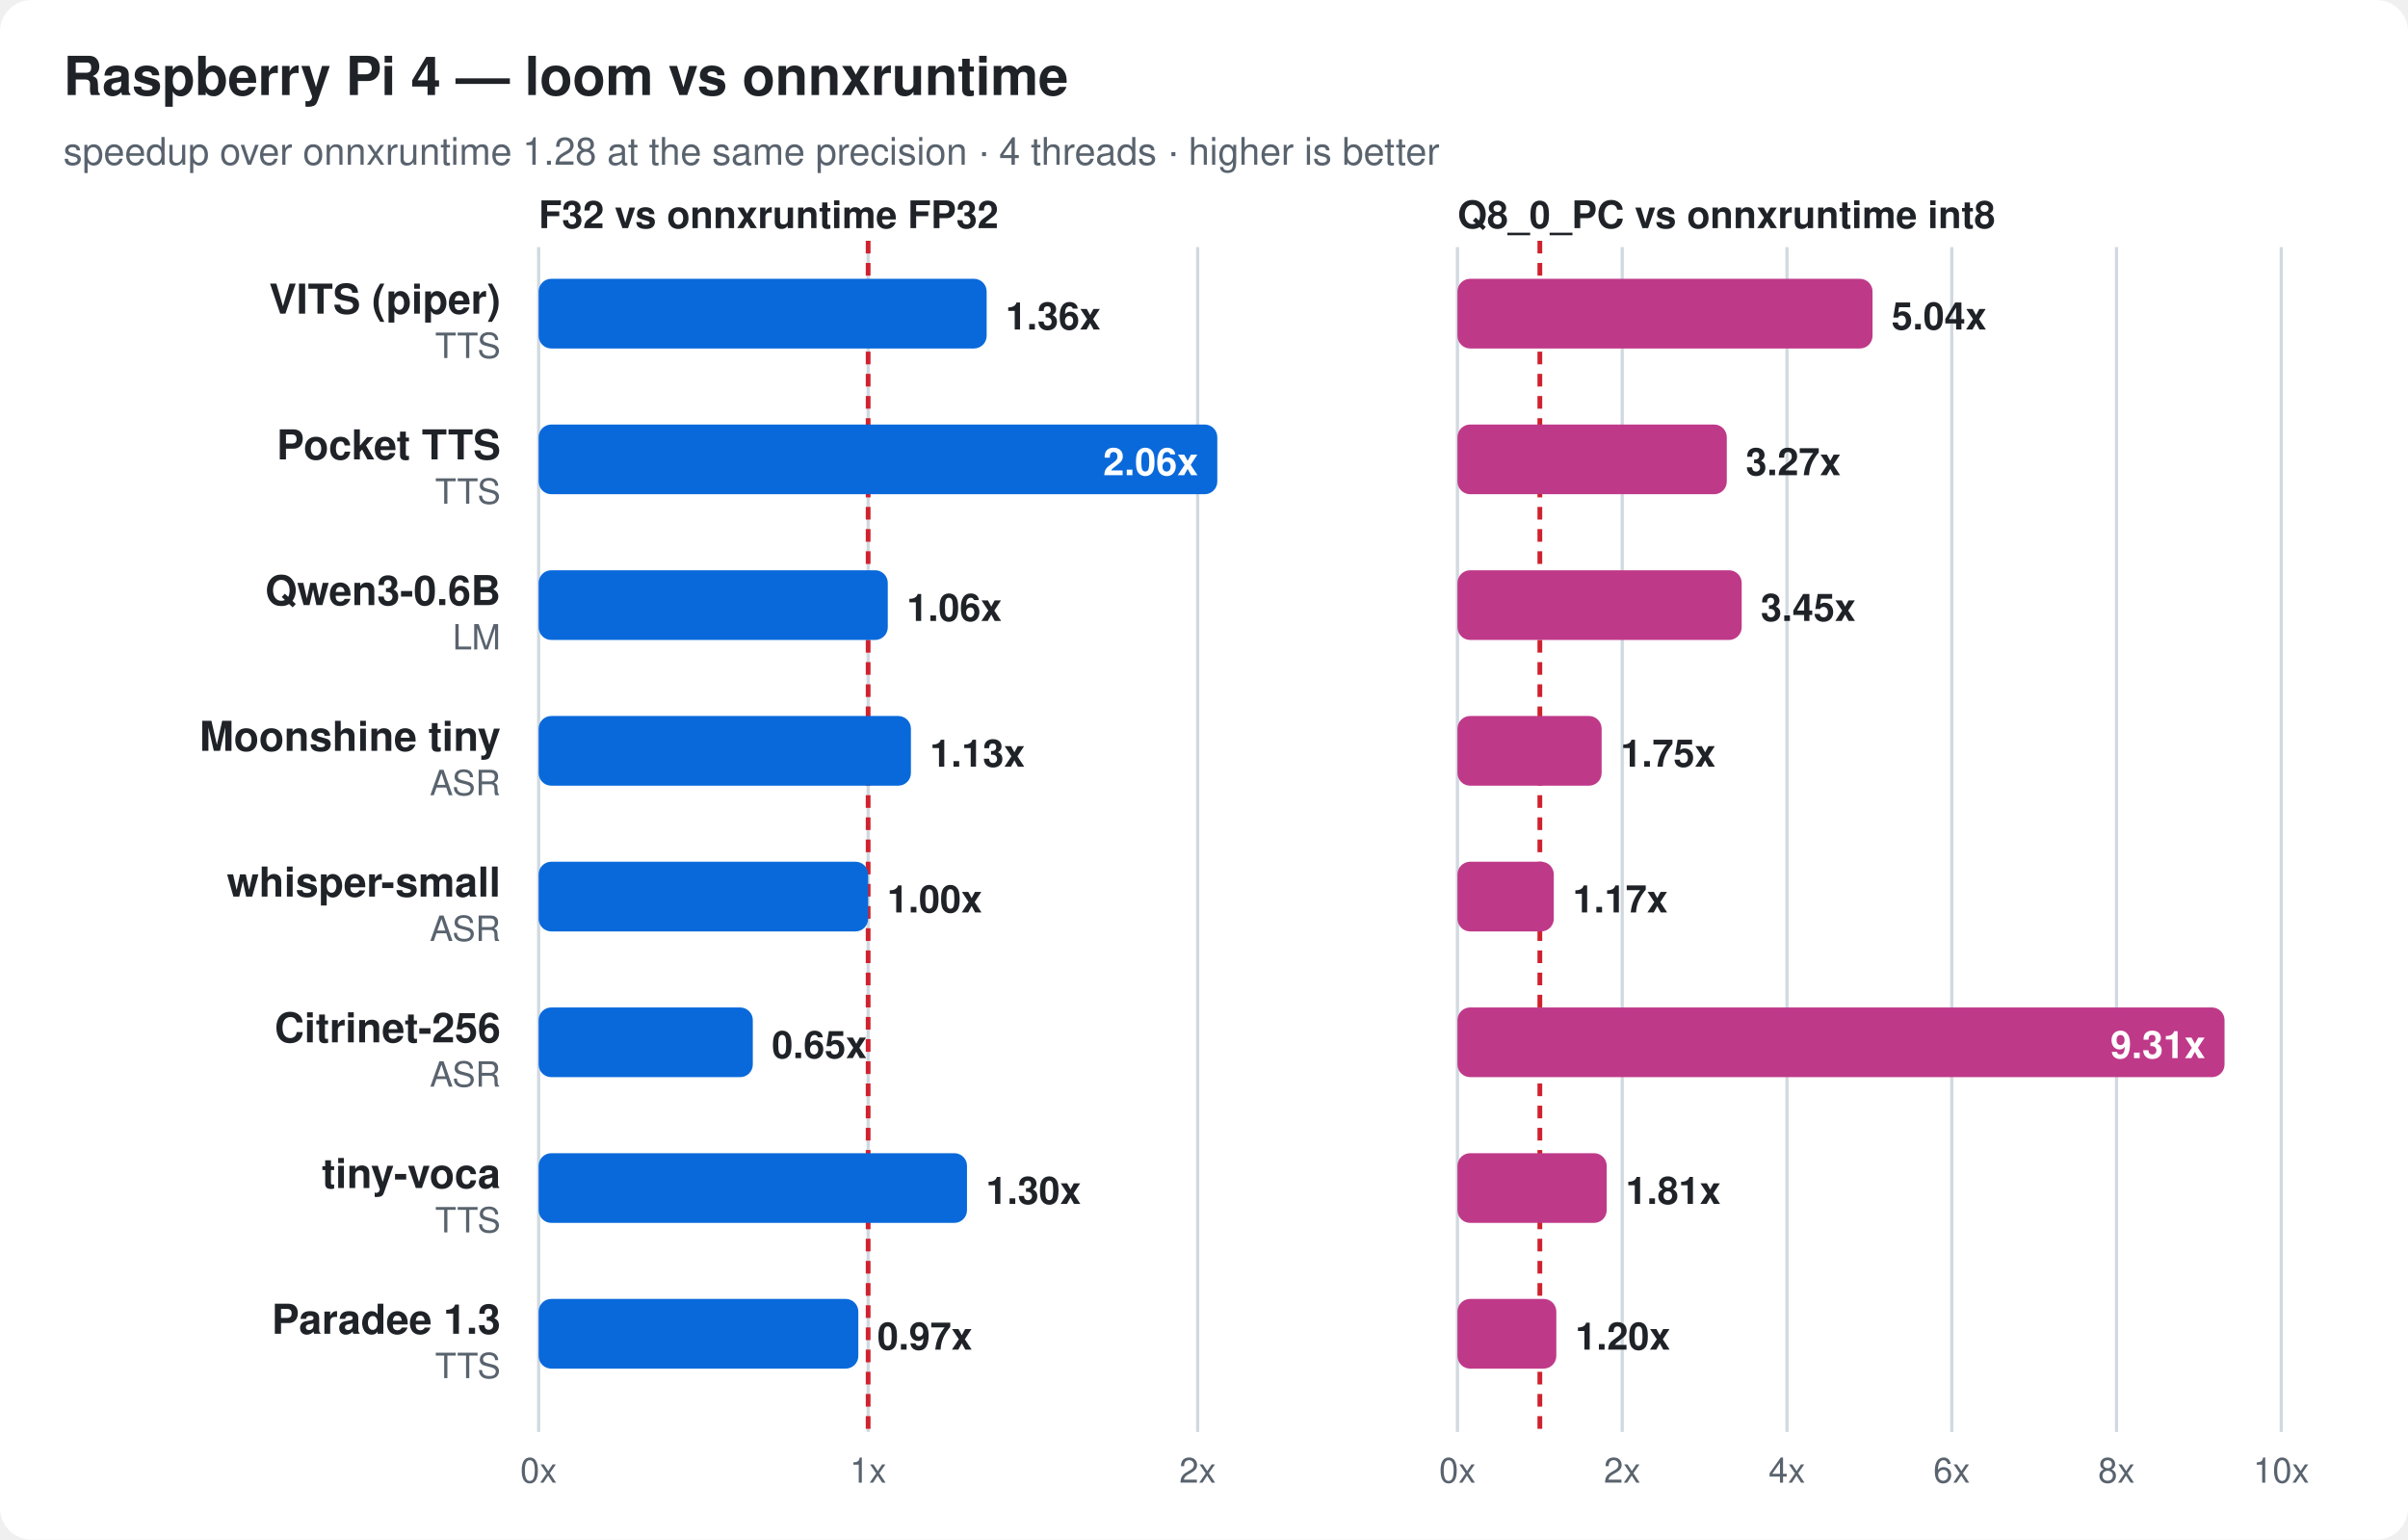
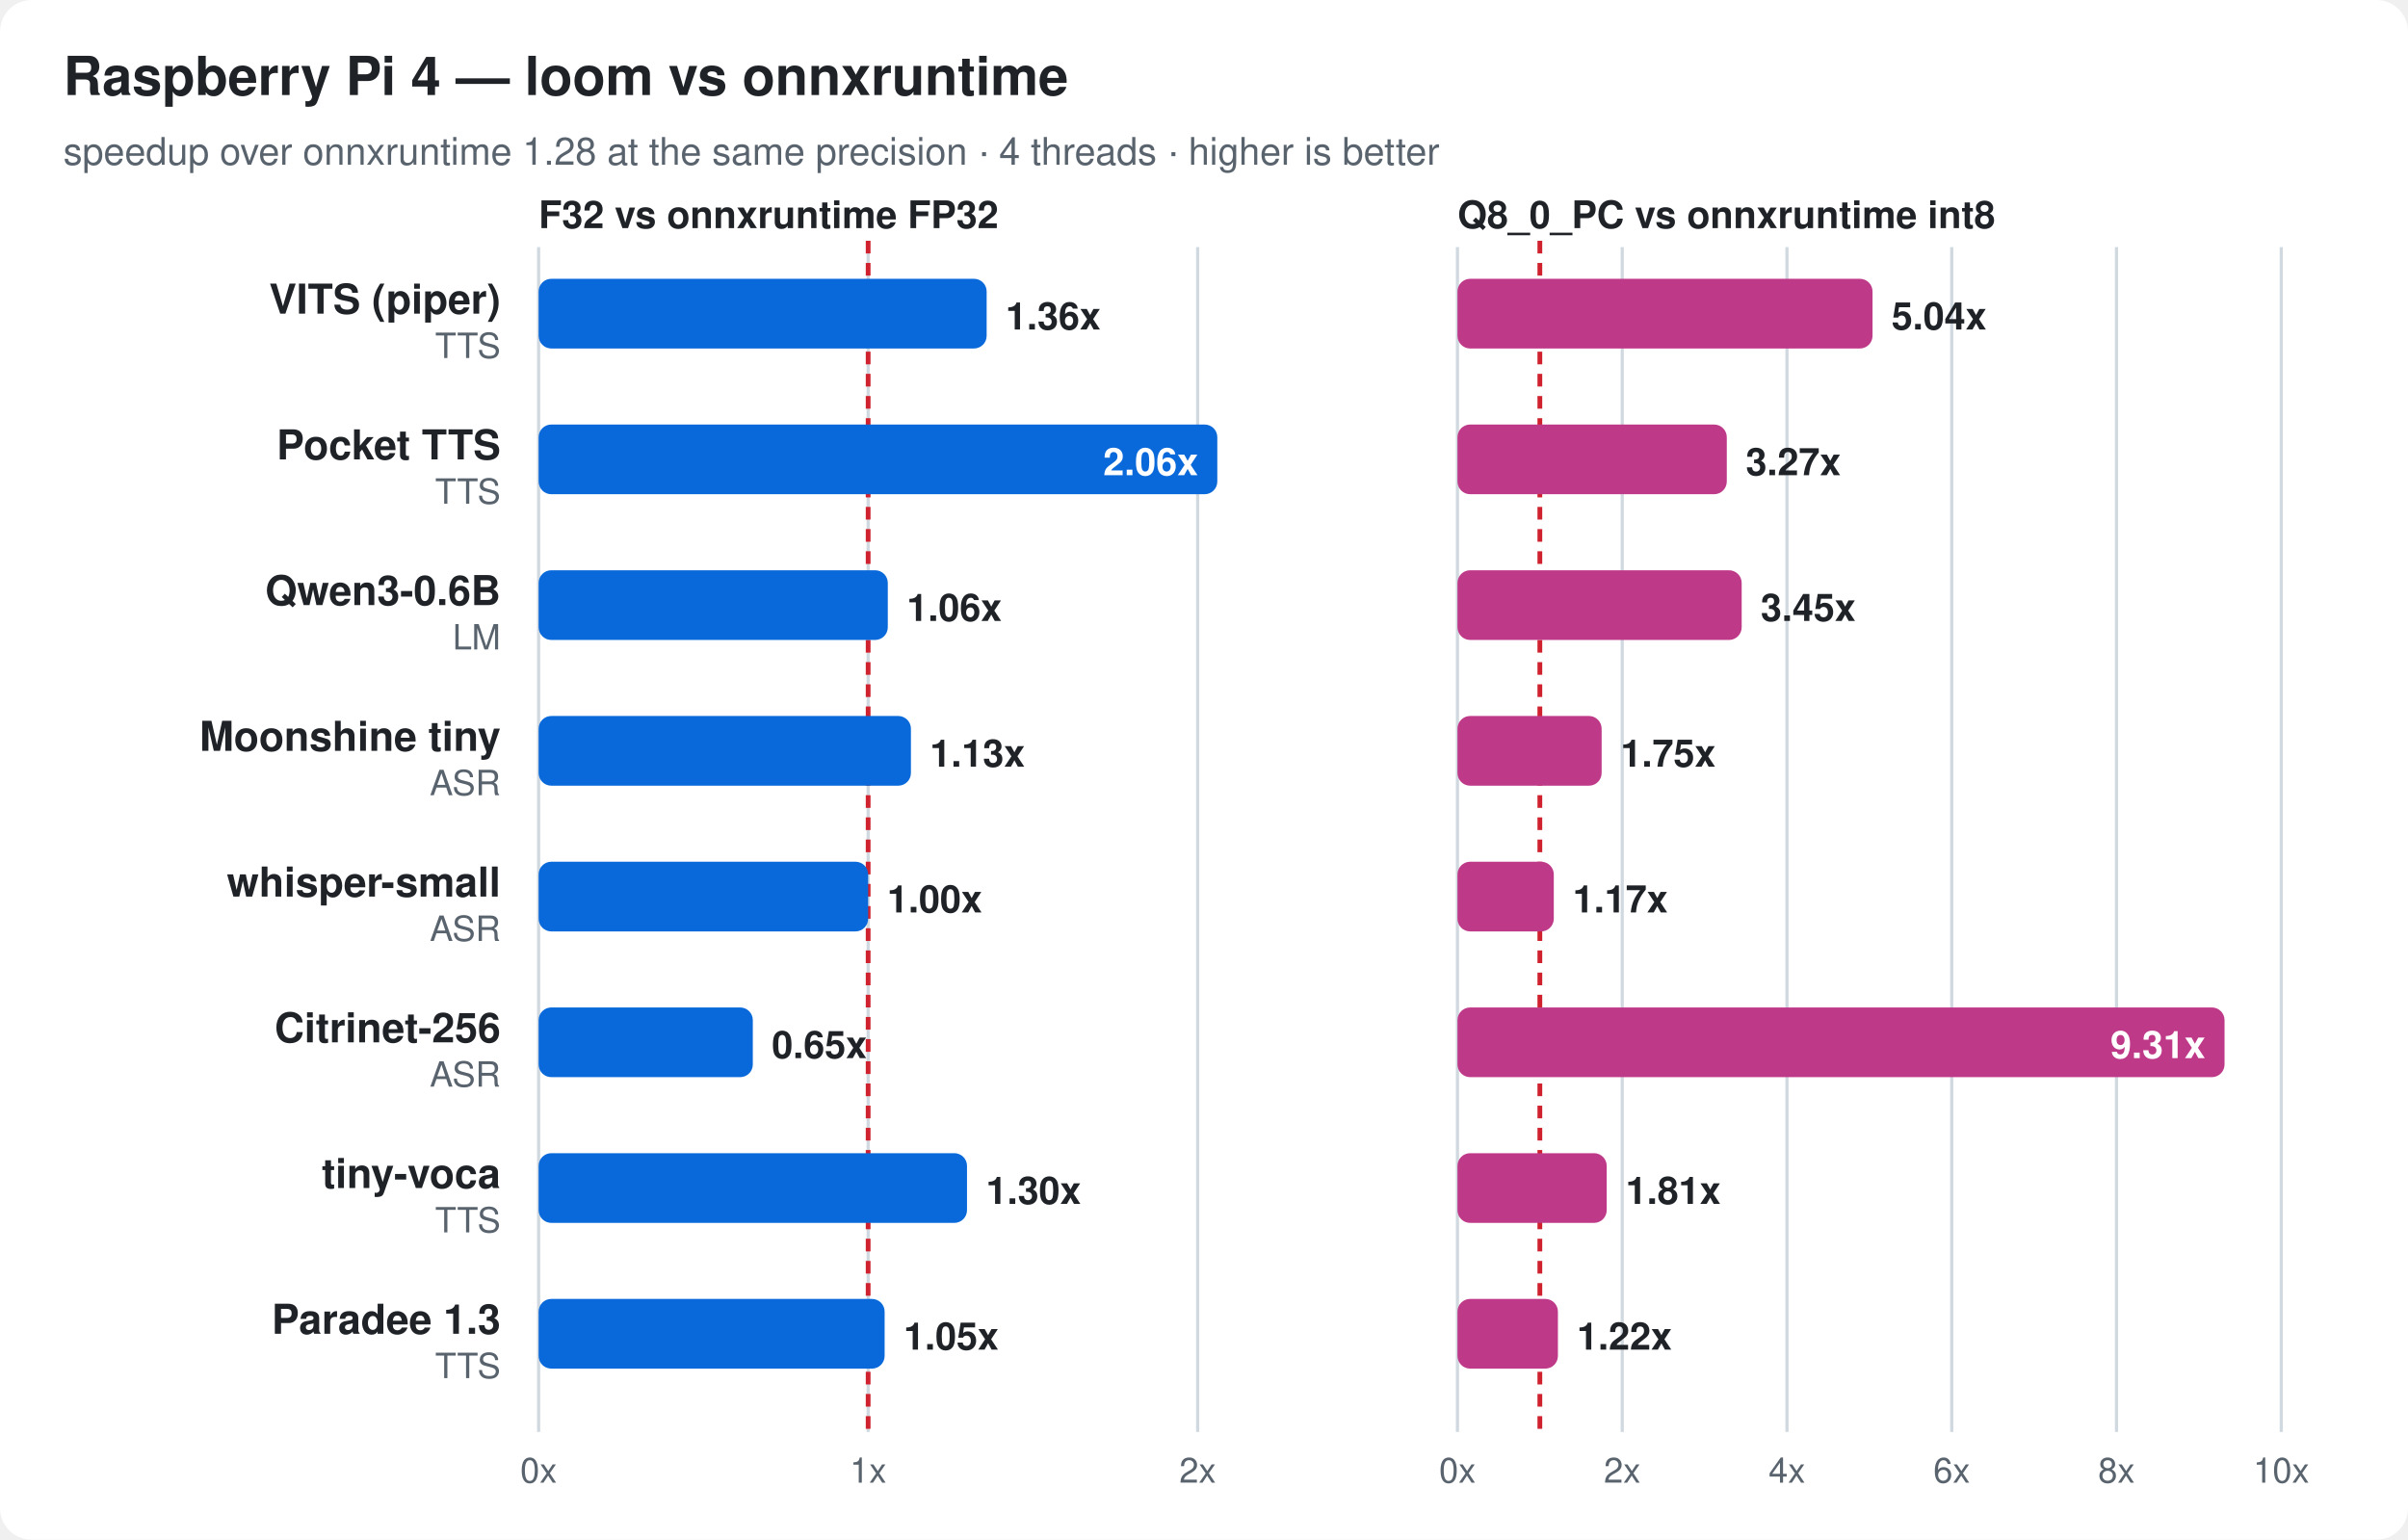
<svg xmlns="http://www.w3.org/2000/svg" width="760" height="486" viewBox="0 0 760 486">
  <rect width="760" height="486" rx="10" fill="#ffffff" />
  <text x="20.0" y="30.0" fill="#1f2328" font-size="17" text-anchor="start" font-weight="600" font-family="-apple-system,BlinkMacSystemFont,'Segoe UI',Helvetica,Arial,sans-serif">Raspberry Pi 4 — loom vs onnxruntime</text>
  <text x="20.0" y="52.0" fill="#59636e" font-size="12" text-anchor="start" font-weight="normal" font-family="-apple-system,BlinkMacSystemFont,'Segoe UI',Helvetica,Arial,sans-serif">speedup over onnxruntime 1.28 at the same precision · 4 threads · higher is better</text>
  <text x="170.0" y="72.0" fill="#1f2328" font-size="12" text-anchor="start" font-weight="600" font-family="-apple-system,BlinkMacSystemFont,'Segoe UI',Helvetica,Arial,sans-serif">F32 vs onnxruntime FP32</text>
  <line x1="170.0" y1="78" x2="170.0" y2="452" stroke="#d1d9e0" stroke-width="1" />
  <text x="170.0" y="468.0" fill="#59636e" font-size="11" text-anchor="middle" font-weight="normal" font-family="-apple-system,BlinkMacSystemFont,'Segoe UI',Helvetica,Arial,sans-serif">0x</text>
  <line x1="274.0" y1="78" x2="274.0" y2="452" stroke="#d1d9e0" stroke-width="1" />
  <text x="274.0" y="468.0" fill="#59636e" font-size="11" text-anchor="middle" font-weight="normal" font-family="-apple-system,BlinkMacSystemFont,'Segoe UI',Helvetica,Arial,sans-serif">1x</text>
  <line x1="378.0" y1="78" x2="378.0" y2="452" stroke="#d1d9e0" stroke-width="1" />
  <text x="378.0" y="468.0" fill="#59636e" font-size="11" text-anchor="middle" font-weight="normal" font-family="-apple-system,BlinkMacSystemFont,'Segoe UI',Helvetica,Arial,sans-serif">2x</text>
  <line x1="274.0" y1="76" x2="274.0" y2="452" stroke="#cf222e" stroke-width="1.5" stroke-dasharray="4 3" />
  <rect x="170.0" y="88.0" width="141.4" height="22" rx="4" fill="#0969da" />
  <text x="317.4" y="104.0" fill="#1f2328" font-size="12" text-anchor="start" font-weight="600" font-family="-apple-system,BlinkMacSystemFont,'Segoe UI',Helvetica,Arial,sans-serif">1.36x</text>
  <rect x="170.0" y="134.0" width="214.2" height="22" rx="4" fill="#0969da" />
  <text x="378.2" y="150.0" fill="#ffffff" font-size="12" text-anchor="end" font-weight="600" font-family="-apple-system,BlinkMacSystemFont,'Segoe UI',Helvetica,Arial,sans-serif">2.06x</text>
  <rect x="170.0" y="180.0" width="110.2" height="22" rx="4" fill="#0969da" />
  <text x="286.2" y="196.0" fill="#1f2328" font-size="12" text-anchor="start" font-weight="600" font-family="-apple-system,BlinkMacSystemFont,'Segoe UI',Helvetica,Arial,sans-serif">1.06x</text>
  <rect x="170.0" y="226.0" width="117.5" height="22" rx="4" fill="#0969da" />
  <text x="293.5" y="242.0" fill="#1f2328" font-size="12" text-anchor="start" font-weight="600" font-family="-apple-system,BlinkMacSystemFont,'Segoe UI',Helvetica,Arial,sans-serif">1.13x</text>
  <rect x="170.0" y="272.0" width="104.0" height="22" rx="4" fill="#0969da" />
  <text x="280.0" y="288.0" fill="#1f2328" font-size="12" text-anchor="start" font-weight="600" font-family="-apple-system,BlinkMacSystemFont,'Segoe UI',Helvetica,Arial,sans-serif">1.00x</text>
  <rect x="170.0" y="318.0" width="67.6" height="22" rx="4" fill="#0969da" />
  <text x="243.6" y="334.0" fill="#1f2328" font-size="12" text-anchor="start" font-weight="600" font-family="-apple-system,BlinkMacSystemFont,'Segoe UI',Helvetica,Arial,sans-serif">0.65x</text>
  <rect x="170.0" y="364.0" width="135.2" height="22" rx="4" fill="#0969da" />
  <text x="311.2" y="380.0" fill="#1f2328" font-size="12" text-anchor="start" font-weight="600" font-family="-apple-system,BlinkMacSystemFont,'Segoe UI',Helvetica,Arial,sans-serif">1.30x</text>
-   <rect x="170.0" y="410.0" width="100.9" height="22" rx="4" fill="#0969da" />
-   <text x="276.9" y="426.0" fill="#1f2328" font-size="12" text-anchor="start" font-weight="600" font-family="-apple-system,BlinkMacSystemFont,'Segoe UI',Helvetica,Arial,sans-serif">0.97x</text>
+   <rect x="170.0" y="410.0" width="109.2" height="22" rx="4" fill="#0969da" />
+   <text x="285.2" y="426.0" fill="#1f2328" font-size="12" text-anchor="start" font-weight="600" font-family="-apple-system,BlinkMacSystemFont,'Segoe UI',Helvetica,Arial,sans-serif">1.05x</text>
  <text x="460.0" y="72.0" fill="#1f2328" font-size="12" text-anchor="start" font-weight="600" font-family="-apple-system,BlinkMacSystemFont,'Segoe UI',Helvetica,Arial,sans-serif">Q8_0_PC vs onnxruntime int8</text>
  <line x1="460.0" y1="78" x2="460.0" y2="452" stroke="#d1d9e0" stroke-width="1" />
  <text x="460.0" y="468.0" fill="#59636e" font-size="11" text-anchor="middle" font-weight="normal" font-family="-apple-system,BlinkMacSystemFont,'Segoe UI',Helvetica,Arial,sans-serif">0x</text>
  <line x1="512.0" y1="78" x2="512.0" y2="452" stroke="#d1d9e0" stroke-width="1" />
  <text x="512.0" y="468.0" fill="#59636e" font-size="11" text-anchor="middle" font-weight="normal" font-family="-apple-system,BlinkMacSystemFont,'Segoe UI',Helvetica,Arial,sans-serif">2x</text>
  <line x1="564.0" y1="78" x2="564.0" y2="452" stroke="#d1d9e0" stroke-width="1" />
  <text x="564.0" y="468.0" fill="#59636e" font-size="11" text-anchor="middle" font-weight="normal" font-family="-apple-system,BlinkMacSystemFont,'Segoe UI',Helvetica,Arial,sans-serif">4x</text>
  <line x1="616.0" y1="78" x2="616.0" y2="452" stroke="#d1d9e0" stroke-width="1" />
  <text x="616.0" y="468.0" fill="#59636e" font-size="11" text-anchor="middle" font-weight="normal" font-family="-apple-system,BlinkMacSystemFont,'Segoe UI',Helvetica,Arial,sans-serif">6x</text>
  <line x1="668.0" y1="78" x2="668.0" y2="452" stroke="#d1d9e0" stroke-width="1" />
  <text x="668.0" y="468.0" fill="#59636e" font-size="11" text-anchor="middle" font-weight="normal" font-family="-apple-system,BlinkMacSystemFont,'Segoe UI',Helvetica,Arial,sans-serif">8x</text>
  <line x1="720.0" y1="78" x2="720.0" y2="452" stroke="#d1d9e0" stroke-width="1" />
  <text x="720.0" y="468.0" fill="#59636e" font-size="11" text-anchor="middle" font-weight="normal" font-family="-apple-system,BlinkMacSystemFont,'Segoe UI',Helvetica,Arial,sans-serif">10x</text>
  <line x1="486.0" y1="76" x2="486.0" y2="452" stroke="#cf222e" stroke-width="1.5" stroke-dasharray="4 3" />
  <rect x="460.0" y="88.0" width="131.0" height="22" rx="4" fill="#bf3989" />
  <text x="597.0" y="104.0" fill="#1f2328" font-size="12" text-anchor="start" font-weight="600" font-family="-apple-system,BlinkMacSystemFont,'Segoe UI',Helvetica,Arial,sans-serif">5.04x</text>
  <rect x="460.0" y="134.0" width="85.0" height="22" rx="4" fill="#bf3989" />
  <text x="551.0" y="150.0" fill="#1f2328" font-size="12" text-anchor="start" font-weight="600" font-family="-apple-system,BlinkMacSystemFont,'Segoe UI',Helvetica,Arial,sans-serif">3.27x</text>
  <rect x="460.0" y="180.0" width="89.7" height="22" rx="4" fill="#bf3989" />
  <text x="555.7" y="196.0" fill="#1f2328" font-size="12" text-anchor="start" font-weight="600" font-family="-apple-system,BlinkMacSystemFont,'Segoe UI',Helvetica,Arial,sans-serif">3.45x</text>
  <rect x="460.0" y="226.0" width="45.5" height="22" rx="4" fill="#bf3989" />
  <text x="511.5" y="242.0" fill="#1f2328" font-size="12" text-anchor="start" font-weight="600" font-family="-apple-system,BlinkMacSystemFont,'Segoe UI',Helvetica,Arial,sans-serif">1.75x</text>
  <rect x="460.0" y="272.0" width="30.4" height="22" rx="4" fill="#bf3989" />
  <text x="496.4" y="288.0" fill="#1f2328" font-size="12" text-anchor="start" font-weight="600" font-family="-apple-system,BlinkMacSystemFont,'Segoe UI',Helvetica,Arial,sans-serif">1.17x</text>
  <rect x="460.0" y="318.0" width="242.1" height="22" rx="4" fill="#bf3989" />
  <text x="696.1" y="334.0" fill="#ffffff" font-size="12" text-anchor="end" font-weight="600" font-family="-apple-system,BlinkMacSystemFont,'Segoe UI',Helvetica,Arial,sans-serif">9.31x</text>
  <rect x="460.0" y="364.0" width="47.1" height="22" rx="4" fill="#bf3989" />
  <text x="513.1" y="380.0" fill="#1f2328" font-size="12" text-anchor="start" font-weight="600" font-family="-apple-system,BlinkMacSystemFont,'Segoe UI',Helvetica,Arial,sans-serif">1.81x</text>
-   <rect x="460.0" y="410.0" width="31.2" height="22" rx="4" fill="#bf3989" />
-   <text x="497.2" y="426.0" fill="#1f2328" font-size="12" text-anchor="start" font-weight="600" font-family="-apple-system,BlinkMacSystemFont,'Segoe UI',Helvetica,Arial,sans-serif">1.20x</text>
+   <rect x="460.0" y="410.0" width="31.7" height="22" rx="4" fill="#bf3989" />
+   <text x="497.7" y="426.0" fill="#1f2328" font-size="12" text-anchor="start" font-weight="600" font-family="-apple-system,BlinkMacSystemFont,'Segoe UI',Helvetica,Arial,sans-serif">1.22x</text>
  <text x="158.0" y="99.0" fill="#1f2328" font-size="13" text-anchor="end" font-weight="600" font-family="-apple-system,BlinkMacSystemFont,'Segoe UI',Helvetica,Arial,sans-serif">VITS (piper)</text>
  <text x="158.0" y="113.0" fill="#59636e" font-size="11" text-anchor="end" font-weight="normal" font-family="-apple-system,BlinkMacSystemFont,'Segoe UI',Helvetica,Arial,sans-serif">TTS</text>
  <text x="158.0" y="145.0" fill="#1f2328" font-size="13" text-anchor="end" font-weight="600" font-family="-apple-system,BlinkMacSystemFont,'Segoe UI',Helvetica,Arial,sans-serif">Pocket TTS</text>
  <text x="158.0" y="159.0" fill="#59636e" font-size="11" text-anchor="end" font-weight="normal" font-family="-apple-system,BlinkMacSystemFont,'Segoe UI',Helvetica,Arial,sans-serif">TTS</text>
  <text x="158.0" y="191.0" fill="#1f2328" font-size="13" text-anchor="end" font-weight="600" font-family="-apple-system,BlinkMacSystemFont,'Segoe UI',Helvetica,Arial,sans-serif">Qwen3-0.6B</text>
  <text x="158.0" y="205.0" fill="#59636e" font-size="11" text-anchor="end" font-weight="normal" font-family="-apple-system,BlinkMacSystemFont,'Segoe UI',Helvetica,Arial,sans-serif">LM</text>
  <text x="158.0" y="237.0" fill="#1f2328" font-size="13" text-anchor="end" font-weight="600" font-family="-apple-system,BlinkMacSystemFont,'Segoe UI',Helvetica,Arial,sans-serif">Moonshine tiny</text>
  <text x="158.0" y="251.0" fill="#59636e" font-size="11" text-anchor="end" font-weight="normal" font-family="-apple-system,BlinkMacSystemFont,'Segoe UI',Helvetica,Arial,sans-serif">ASR</text>
  <text x="158.0" y="283.0" fill="#1f2328" font-size="13" text-anchor="end" font-weight="600" font-family="-apple-system,BlinkMacSystemFont,'Segoe UI',Helvetica,Arial,sans-serif">whisper-small</text>
  <text x="158.0" y="297.0" fill="#59636e" font-size="11" text-anchor="end" font-weight="normal" font-family="-apple-system,BlinkMacSystemFont,'Segoe UI',Helvetica,Arial,sans-serif">ASR</text>
  <text x="158.0" y="329.0" fill="#1f2328" font-size="13" text-anchor="end" font-weight="600" font-family="-apple-system,BlinkMacSystemFont,'Segoe UI',Helvetica,Arial,sans-serif">Citrinet-256</text>
  <text x="158.0" y="343.0" fill="#59636e" font-size="11" text-anchor="end" font-weight="normal" font-family="-apple-system,BlinkMacSystemFont,'Segoe UI',Helvetica,Arial,sans-serif">ASR</text>
  <text x="158.0" y="375.0" fill="#1f2328" font-size="13" text-anchor="end" font-weight="600" font-family="-apple-system,BlinkMacSystemFont,'Segoe UI',Helvetica,Arial,sans-serif">tiny-voca</text>
  <text x="158.0" y="389.0" fill="#59636e" font-size="11" text-anchor="end" font-weight="normal" font-family="-apple-system,BlinkMacSystemFont,'Segoe UI',Helvetica,Arial,sans-serif">TTS</text>
  <text x="158.0" y="421.0" fill="#1f2328" font-size="13" text-anchor="end" font-weight="600" font-family="-apple-system,BlinkMacSystemFont,'Segoe UI',Helvetica,Arial,sans-serif">Paradee 1.3</text>
  <text x="158.0" y="435.0" fill="#59636e" font-size="11" text-anchor="end" font-weight="normal" font-family="-apple-system,BlinkMacSystemFont,'Segoe UI',Helvetica,Arial,sans-serif">TTS</text>
</svg>
